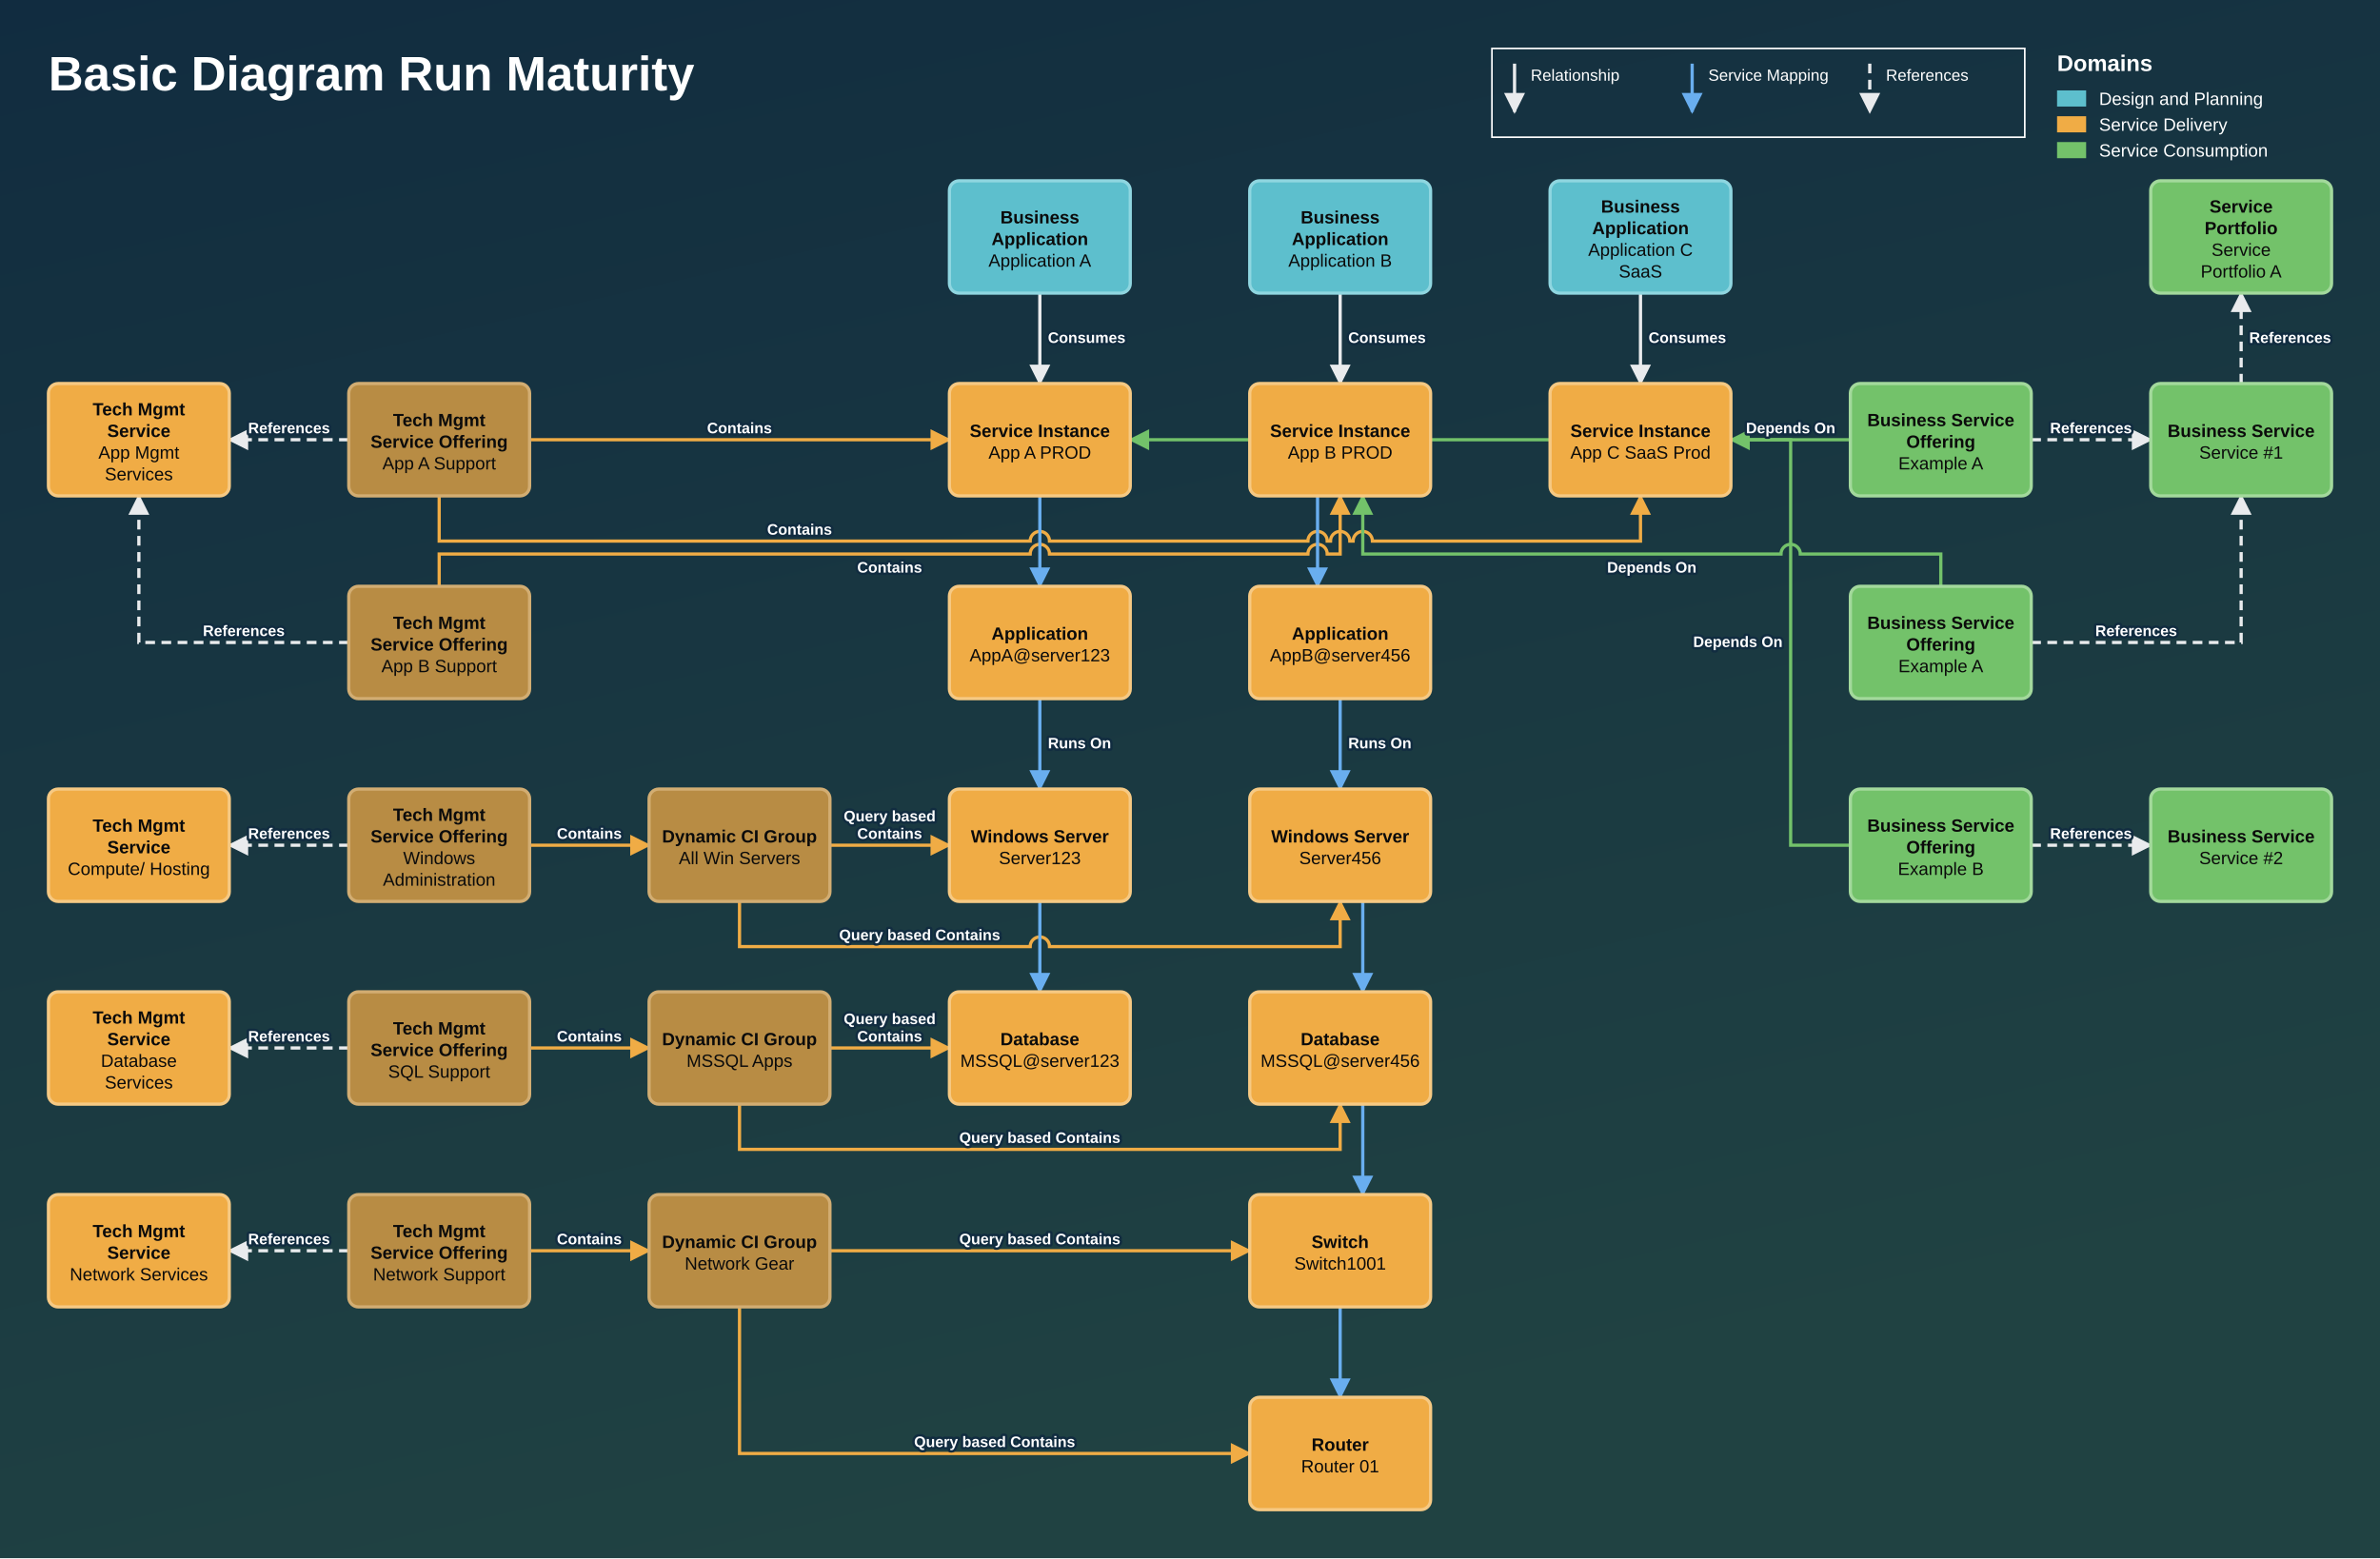
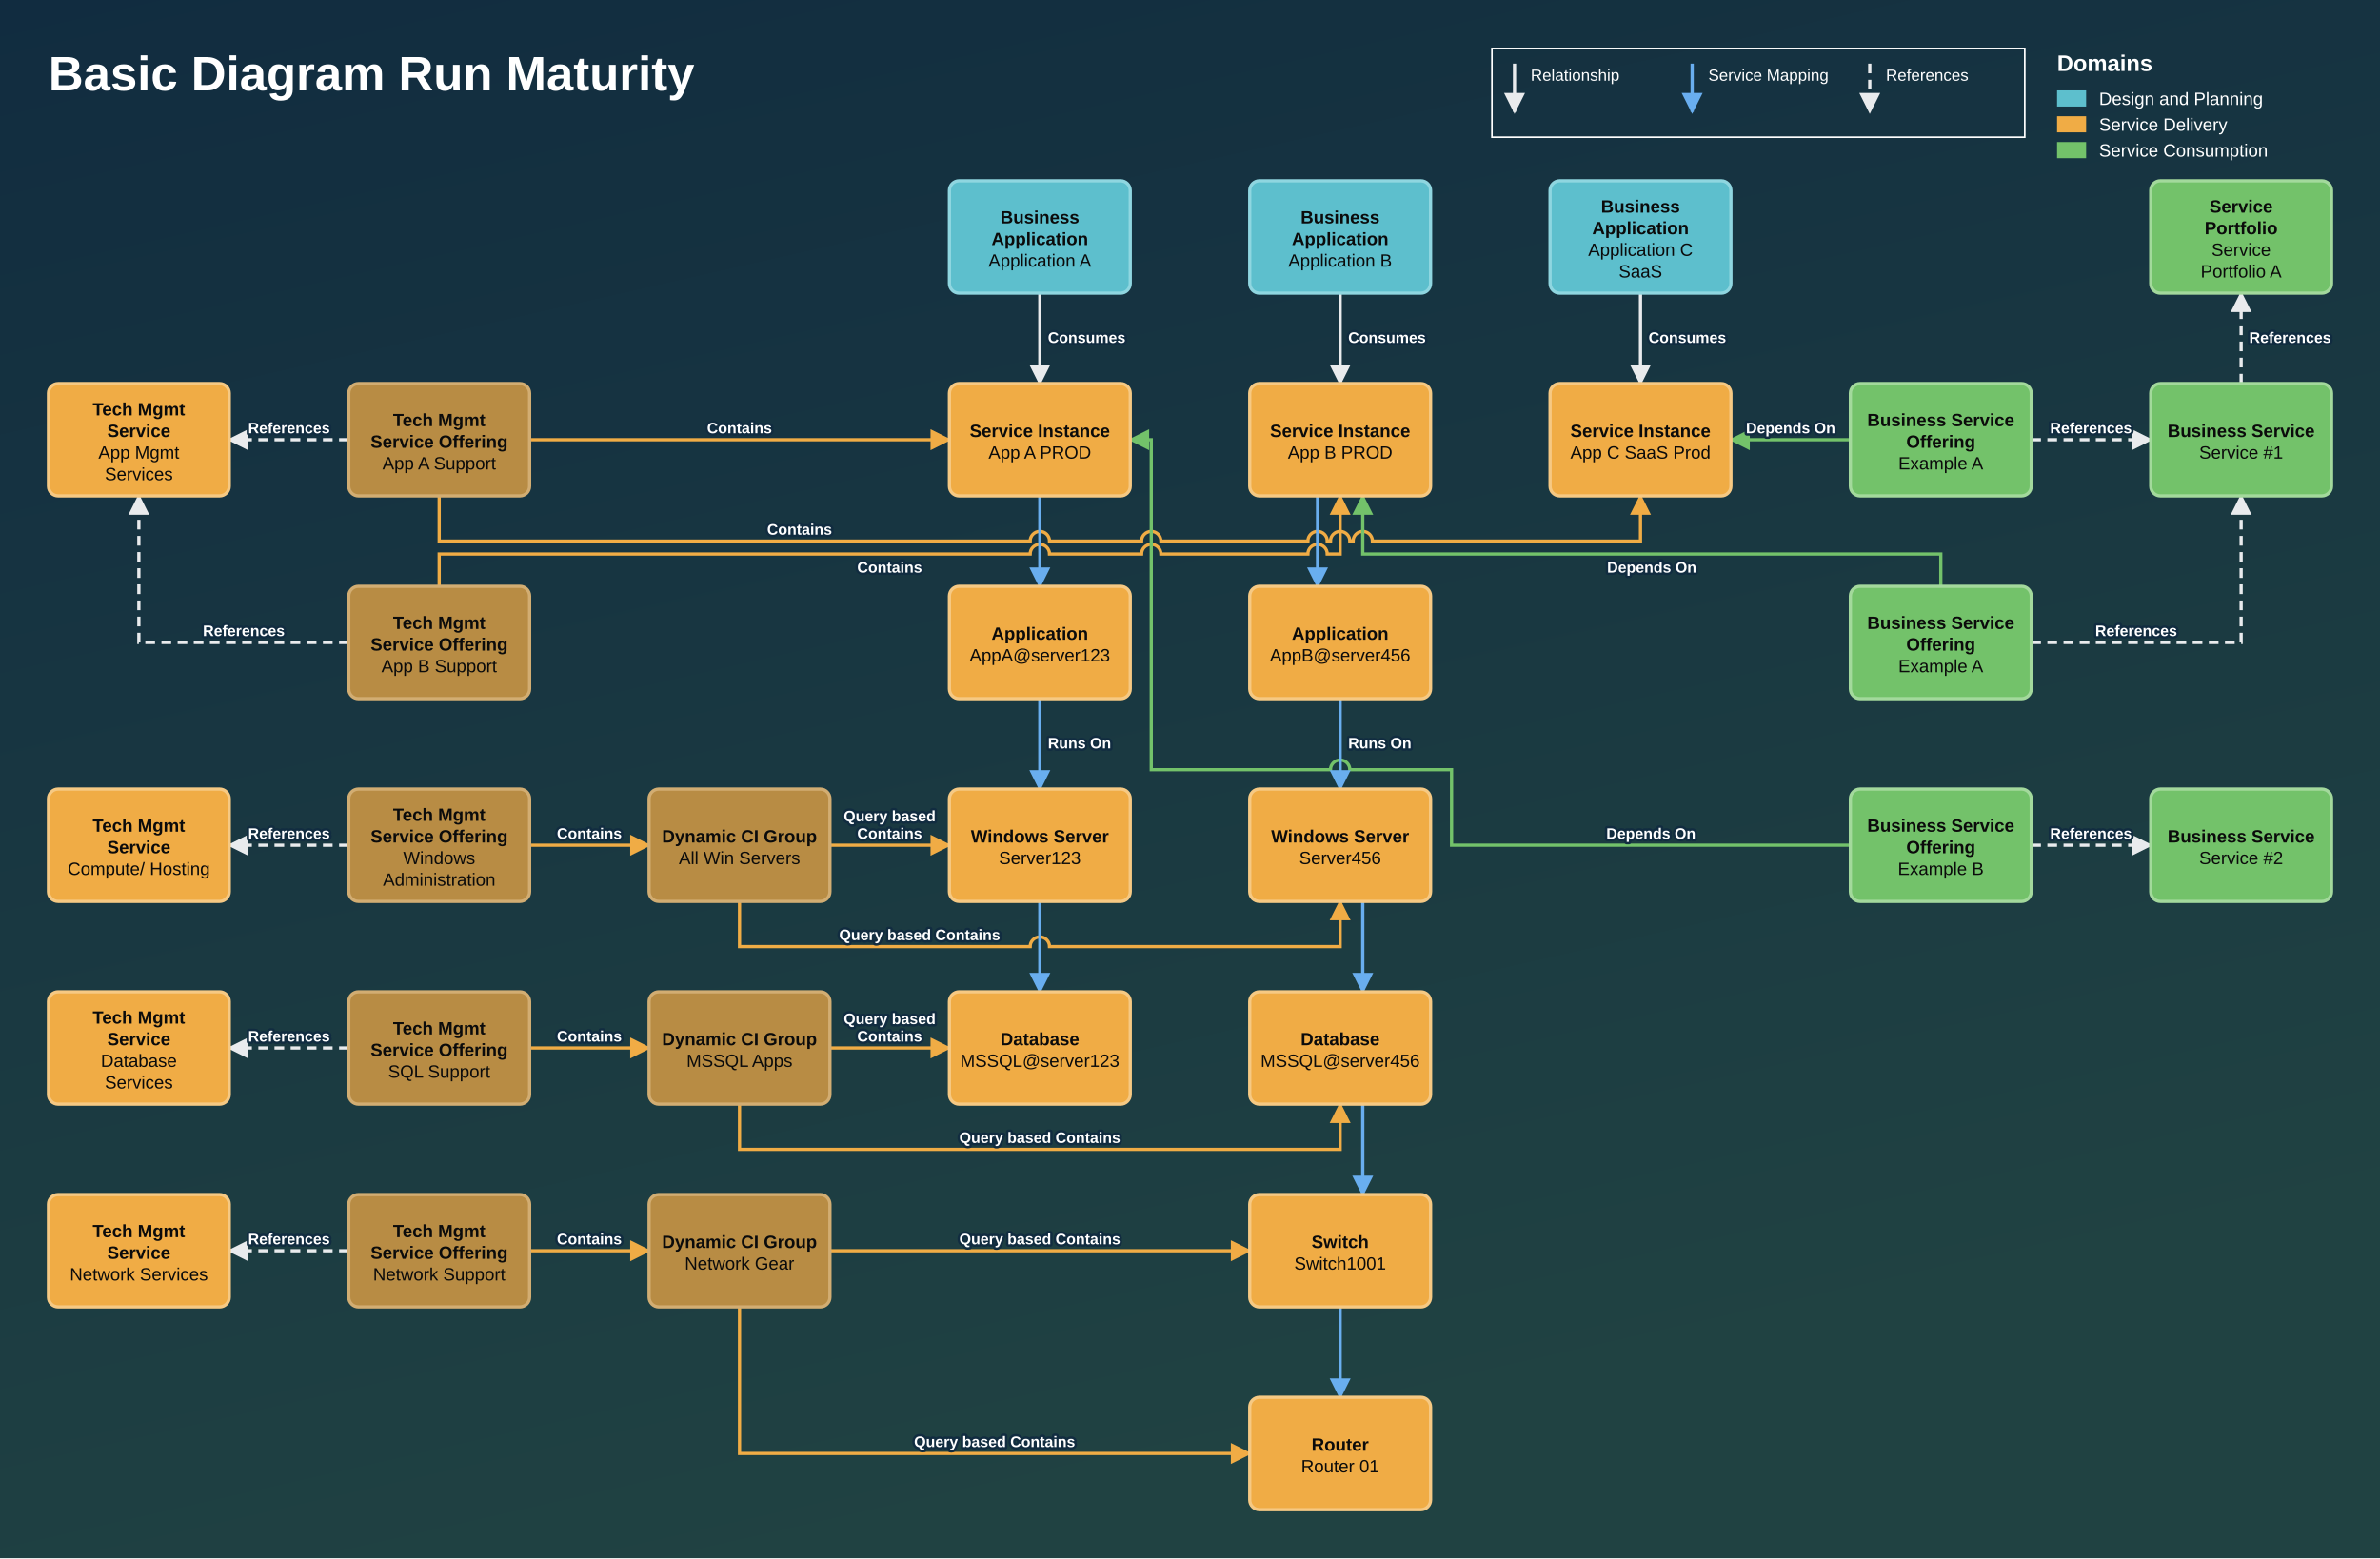
<svg xmlns="http://www.w3.org/2000/svg" viewBox="0 0 1474 965.2" width="1474" height="965.2" font-family="-apple-system, 'Segoe UI', 'Helvetica Neue', Arial, sans-serif">
  <defs>
    <marker id="arw-e9ebed" viewBox="0 0 10 10" refX="9" refY="5" markerWidth="6.5" markerHeight="6.5" orient="auto-start-reverse">
      <path d="M 0 0 L 10 5 L 0 10 z" fill="#e9ebed" />
    </marker>
    <marker id="arw-f0ac45" viewBox="0 0 10 10" refX="9" refY="5" markerWidth="6.5" markerHeight="6.5" orient="auto-start-reverse">
      <path d="M 0 0 L 10 5 L 0 10 z" fill="#f0ac45" />
    </marker>
    <marker id="arw-73c26a" viewBox="0 0 10 10" refX="9" refY="5" markerWidth="6.5" markerHeight="6.5" orient="auto-start-reverse">
      <path d="M 0 0 L 10 5 L 0 10 z" fill="#73c26a" />
    </marker>
    <marker id="arw-69aeef" viewBox="0 0 10 10" refX="9" refY="5" markerWidth="6.5" markerHeight="6.5" orient="auto-start-reverse">
      <path d="M 0 0 L 10 5 L 0 10 z" fill="#69aeef" />
    </marker>
    <linearGradient id="gf-bg" x1="0" y1="0" x2="0.35" y2="1">
      <stop offset="0" stop-color="#112c40" />
      <stop offset="1" stop-color="#204242" />
    </linearGradient>
  </defs>
  <rect x="0" y="0" width="1474" height="965.2" fill="url(#gf-bg)" />
  <text x="30" y="56" font-size="30" font-weight="700" fill="#ffffff">Basic Diagram Run Maturity</text>
  <text x="1274" y="44" font-size="14" font-weight="700" fill="#ffffff">Domains</text>
  <rect x="1274" y="56" width="18" height="10" fill="#5dbfcd" />
  <text x="1300" y="65" font-size="11" fill="#ffffff">Design and Planning</text>
  <rect x="1274" y="72" width="18" height="10" fill="#f0ac45" />
  <text x="1300" y="81" font-size="11" fill="#ffffff">Service Delivery</text>
  <rect x="1274" y="88" width="18" height="10" fill="#73c26a" />
  <text x="1300" y="97" font-size="11" fill="#ffffff">Service Consumption</text>
  <rect x="924" y="30" width="330" height="55" fill="none" stroke="#ffffff" stroke-width="1" />
  <path d="M 938 39.429 L 938 69.286" stroke="#e9ebed" stroke-width="2" marker-end="url(#arw-e9ebed)" />
  <text x="948" y="50" font-size="10" fill="#ffffff">Relationship</text>
  <path d="M 1048 39.429 L 1048 69.286" stroke="#69aeef" stroke-width="2" marker-end="url(#arw-69aeef)" />
  <text x="1058" y="50" font-size="10" fill="#ffffff">Service Mapping</text>
  <path d="M 1158 39.429 L 1158 69.286" stroke="#e9ebed" stroke-width="2" stroke-dasharray="6 4" marker-end="url(#arw-e9ebed)" />
  <text x="1168" y="50" font-size="10" fill="#ffffff">References</text>
  <path d="M 644 181.6 L 644 237.6" fill="none" stroke="#e9ebed" stroke-width="2" marker-end="url(#arw-e9ebed)" />
  <path d="M 830 181.6 L 830 237.6" fill="none" stroke="#e9ebed" stroke-width="2" marker-end="url(#arw-e9ebed)" />
  <path d="M 1016 181.6 L 1016 237.6" fill="none" stroke="#e9ebed" stroke-width="2" marker-end="url(#arw-e9ebed)" />
  <path d="M 328 272.4 L 588 272.4" fill="none" stroke="#f0ac45" stroke-width="2" marker-end="url(#arw-f0ac45)" />
-   <path d="M 272 307.2 L 272 335.2 L 638 335.2 A 6 6 0 0 1 650 335.2 L 810 335.2 A 6 6 0 0 1 822 335.2 L 824 335.2 A 6 6 0 0 1 836 335.2 L 838 335.2 A 6 6 0 0 1 850 335.2 L 1016 335.2 L 1016 307.2" fill="none" stroke="#f0ac45" stroke-width="2" marker-end="url(#arw-f0ac45)" />
-   <path d="M 272 363.2 L 272 343.2 L 638 343.2 A 6 6 0 0 1 650 343.2 L 810 343.2 A 6 6 0 0 1 822 343.2 L 830 343.2 L 830 307.2" fill="none" stroke="#f0ac45" stroke-width="2" marker-end="url(#arw-f0ac45)" />
+   <path d="M 272 307.2 L 272 335.2 L 638 335.2 A 6 6 0 0 1 650 335.2 L 707 335.2 A 6 6 0 0 1 719 335.2 L 810 335.2 A 6 6 0 0 1 822 335.2 L 824 335.2 A 6 6 0 0 1 836 335.2 L 838 335.2 A 6 6 0 0 1 850 335.2 L 1016 335.2 L 1016 307.2" fill="none" stroke="#f0ac45" stroke-width="2" marker-end="url(#arw-f0ac45)" />
+   <path d="M 272 363.2 L 272 343.2 L 638 343.2 A 6 6 0 0 1 650 343.2 L 707 343.2 A 6 6 0 0 1 719 343.2 L 810 343.2 A 6 6 0 0 1 822 343.2 L 830 343.2 L 830 307.2" fill="none" stroke="#f0ac45" stroke-width="2" marker-end="url(#arw-f0ac45)" />
  <path d="M 328 523.6 L 402 523.6" fill="none" stroke="#f0ac45" stroke-width="2" marker-end="url(#arw-f0ac45)" />
  <path d="M 328 649.2 L 402 649.2" fill="none" stroke="#f0ac45" stroke-width="2" marker-end="url(#arw-f0ac45)" />
  <path d="M 328 774.8 L 402 774.8" fill="none" stroke="#f0ac45" stroke-width="2" marker-end="url(#arw-f0ac45)" />
  <path d="M 514 523.6 L 588 523.6" fill="none" stroke="#f0ac45" stroke-width="2" marker-end="url(#arw-f0ac45)" />
  <path d="M 458 558.4 L 458 586.4 L 638 586.4 A 6 6 0 0 1 650 586.4 L 830 586.4 L 830 558.4" fill="none" stroke="#f0ac45" stroke-width="2" marker-end="url(#arw-f0ac45)" />
  <path d="M 514 649.2 L 588 649.2" fill="none" stroke="#f0ac45" stroke-width="2" marker-end="url(#arw-f0ac45)" />
  <path d="M 458 684 L 458 712 L 830 712 L 830 684" fill="none" stroke="#f0ac45" stroke-width="2" marker-end="url(#arw-f0ac45)" />
  <path d="M 514 774.8 L 774 774.8" fill="none" stroke="#f0ac45" stroke-width="2" marker-end="url(#arw-f0ac45)" />
  <path d="M 458 809.6 L 458 900.4 L 774 900.4" fill="none" stroke="#f0ac45" stroke-width="2" marker-end="url(#arw-f0ac45)" />
  <path d="M 1146 272.4 L 1072 272.4" fill="none" stroke="#73c26a" stroke-width="2" marker-end="url(#arw-73c26a)" />
-   <path d="M 1202 363.2 L 1202 343.2 L 1115 343.2 A 6 6 0 0 0 1103 343.2 L 844 343.2 L 844 307.2" fill="none" stroke="#73c26a" stroke-width="2" marker-end="url(#arw-73c26a)" />
-   <path d="M 1146 523.6 L 1109 523.6 L 1109 272.4 L 700 272.4" fill="none" stroke="#73c26a" stroke-width="2" marker-end="url(#arw-73c26a)" />
+   <path d="M 1202 363.2 L 1202 343.2 L 844 343.2 L 844 307.2" fill="none" stroke="#73c26a" stroke-width="2" marker-end="url(#arw-73c26a)" />
+   <path d="M 1146 523.6 L 899 523.6 L 899 476.8 L 836 476.8 A 6 6 0 0 0 824 476.8 L 713 476.8 L 713 272.4 L 700 272.4" fill="none" stroke="#73c26a" stroke-width="2" marker-end="url(#arw-73c26a)" />
  <path d="M 644 307.2 L 644 363.2" fill="none" stroke="#69aeef" stroke-width="2" marker-end="url(#arw-69aeef)" />
  <path d="M 816 307.2 L 816 363.2" fill="none" stroke="#69aeef" stroke-width="2" marker-end="url(#arw-69aeef)" />
  <path d="M 644 432.8 L 644 488.8" fill="none" stroke="#69aeef" stroke-width="2" marker-end="url(#arw-69aeef)" />
  <path d="M 830 432.8 L 830 488.8" fill="none" stroke="#69aeef" stroke-width="2" marker-end="url(#arw-69aeef)" />
  <path d="M 644 558.4 L 644 614.4" fill="none" stroke="#69aeef" stroke-width="2" marker-end="url(#arw-69aeef)" />
  <path d="M 844 558.4 L 844 614.4" fill="none" stroke="#69aeef" stroke-width="2" marker-end="url(#arw-69aeef)" />
  <path d="M 844 684 L 844 740" fill="none" stroke="#69aeef" stroke-width="2" marker-end="url(#arw-69aeef)" />
  <path d="M 830 809.6 L 830 865.6" fill="none" stroke="#69aeef" stroke-width="2" marker-end="url(#arw-69aeef)" />
  <path d="M 216 272.4 L 142 272.4" fill="none" stroke="#e9ebed" stroke-width="2" stroke-dasharray="6 4" marker-end="url(#arw-e9ebed)" />
  <path d="M 216 398 L 86 398 L 86 307.2" fill="none" stroke="#e9ebed" stroke-width="2" stroke-dasharray="6 4" marker-end="url(#arw-e9ebed)" />
  <path d="M 216 523.6 L 142 523.6" fill="none" stroke="#e9ebed" stroke-width="2" stroke-dasharray="6 4" marker-end="url(#arw-e9ebed)" />
  <path d="M 216 649.2 L 142 649.2" fill="none" stroke="#e9ebed" stroke-width="2" stroke-dasharray="6 4" marker-end="url(#arw-e9ebed)" />
  <path d="M 216 774.8 L 142 774.8" fill="none" stroke="#e9ebed" stroke-width="2" stroke-dasharray="6 4" marker-end="url(#arw-e9ebed)" />
  <path d="M 1258 272.4 L 1332 272.4" fill="none" stroke="#e9ebed" stroke-width="2" stroke-dasharray="6 4" marker-end="url(#arw-e9ebed)" />
  <path d="M 1258 398 L 1388 398 L 1388 307.2" fill="none" stroke="#e9ebed" stroke-width="2" stroke-dasharray="6 4" marker-end="url(#arw-e9ebed)" />
  <path d="M 1258 523.6 L 1332 523.6" fill="none" stroke="#e9ebed" stroke-width="2" stroke-dasharray="6 4" marker-end="url(#arw-e9ebed)" />
  <path d="M 1388 237.6 L 1388 181.6" fill="none" stroke="#e9ebed" stroke-width="2" stroke-dasharray="6 4" marker-end="url(#arw-e9ebed)" />
  <g data-id="app-a">
    <rect x="588" y="112" width="112" height="69.6" rx="6" fill="#5dbfcd" stroke="#8fd6e0" stroke-width="2" />
    <text x="644" y="138.4" text-anchor="middle" font-size="11" font-weight="700" fill="#0b0b0b">Business</text>
    <text x="644" y="151.8" text-anchor="middle" font-size="11" font-weight="700" fill="#0b0b0b">Application</text>
    <text x="644" y="165.2" text-anchor="middle" font-size="11" font-weight="400" fill="#0b0b0b">Application A</text>
  </g>
  <g data-id="app-b">
    <rect x="774" y="112" width="112" height="69.6" rx="6" fill="#5dbfcd" stroke="#8fd6e0" stroke-width="2" />
    <text x="830" y="138.4" text-anchor="middle" font-size="11" font-weight="700" fill="#0b0b0b">Business</text>
    <text x="830" y="151.8" text-anchor="middle" font-size="11" font-weight="700" fill="#0b0b0b">Application</text>
    <text x="830" y="165.2" text-anchor="middle" font-size="11" font-weight="400" fill="#0b0b0b">Application B</text>
  </g>
  <g data-id="app-c">
    <rect x="960" y="112" width="112" height="69.6" rx="6" fill="#5dbfcd" stroke="#8fd6e0" stroke-width="2" />
    <text x="1016" y="131.7" text-anchor="middle" font-size="11" font-weight="700" fill="#0b0b0b">Business</text>
    <text x="1016" y="145.1" text-anchor="middle" font-size="11" font-weight="700" fill="#0b0b0b">Application</text>
    <text x="1016" y="158.5" text-anchor="middle" font-size="11" font-weight="400" fill="#0b0b0b">Application C</text>
    <text x="1016" y="171.9" text-anchor="middle" font-size="11" font-weight="400" fill="#0b0b0b">SaaS</text>
  </g>
  <g data-id="portfolio-a">
    <rect x="1332" y="112" width="112" height="69.6" rx="6" fill="#73c26a" stroke="#a3d99c" stroke-width="2" />
    <text x="1388" y="131.7" text-anchor="middle" font-size="11" font-weight="700" fill="#0b0b0b">Service</text>
    <text x="1388" y="145.1" text-anchor="middle" font-size="11" font-weight="700" fill="#0b0b0b">Portfolio</text>
    <text x="1388" y="158.5" text-anchor="middle" font-size="11" font-weight="400" fill="#0b0b0b">Service</text>
    <text x="1388" y="171.9" text-anchor="middle" font-size="11" font-weight="400" fill="#0b0b0b">Portfolio A</text>
  </g>
  <g data-id="app-mgmt">
    <rect x="30" y="237.6" width="112" height="69.6" rx="6" fill="#f0ac45" stroke="#f6c983" stroke-width="2" />
    <text x="86" y="257.3" text-anchor="middle" font-size="11" font-weight="700" fill="#0b0b0b">Tech Mgmt</text>
    <text x="86" y="270.7" text-anchor="middle" font-size="11" font-weight="700" fill="#0b0b0b">Service</text>
    <text x="86" y="284.1" text-anchor="middle" font-size="11" font-weight="400" fill="#0b0b0b">App Mgmt</text>
    <text x="86" y="297.5" text-anchor="middle" font-size="11" font-weight="400" fill="#0b0b0b">Services</text>
  </g>
  <g data-id="app-a-support">
    <rect x="216" y="237.6" width="112" height="69.6" rx="6" fill="#b88c44" stroke="#d2ad72" stroke-width="2" />
    <text x="272" y="264" text-anchor="middle" font-size="11" font-weight="700" fill="#0b0b0b">Tech Mgmt</text>
    <text x="272" y="277.4" text-anchor="middle" font-size="11" font-weight="700" fill="#0b0b0b">Service Offering</text>
    <text x="272" y="290.8" text-anchor="middle" font-size="11" font-weight="400" fill="#0b0b0b">App A Support</text>
  </g>
  <g data-id="app-a-prod">
    <rect x="588" y="237.6" width="112" height="69.6" rx="6" fill="#f0ac45" stroke="#f6c983" stroke-width="2" />
    <text x="644" y="270.7" text-anchor="middle" font-size="11" font-weight="700" fill="#0b0b0b">Service Instance</text>
    <text x="644" y="284.1" text-anchor="middle" font-size="11" font-weight="400" fill="#0b0b0b">App A PROD</text>
  </g>
  <g data-id="app-b-prod">
    <rect x="774" y="237.6" width="112" height="69.6" rx="6" fill="#f0ac45" stroke="#f6c983" stroke-width="2" />
    <text x="830" y="270.7" text-anchor="middle" font-size="11" font-weight="700" fill="#0b0b0b">Service Instance</text>
    <text x="830" y="284.1" text-anchor="middle" font-size="11" font-weight="400" fill="#0b0b0b">App B PROD</text>
  </g>
  <g data-id="app-c-prod">
    <rect x="960" y="237.6" width="112" height="69.6" rx="6" fill="#f0ac45" stroke="#f6c983" stroke-width="2" />
    <text x="1016" y="270.7" text-anchor="middle" font-size="11" font-weight="700" fill="#0b0b0b">Service Instance</text>
    <text x="1016" y="284.1" text-anchor="middle" font-size="11" font-weight="400" fill="#0b0b0b">App C SaaS Prod</text>
  </g>
  <g data-id="example-a1">
    <rect x="1146" y="237.6" width="112" height="69.6" rx="6" fill="#73c26a" stroke="#a3d99c" stroke-width="2" />
    <text x="1202" y="264" text-anchor="middle" font-size="11" font-weight="700" fill="#0b0b0b">Business Service</text>
    <text x="1202" y="277.4" text-anchor="middle" font-size="11" font-weight="700" fill="#0b0b0b">Offering</text>
    <text x="1202" y="290.8" text-anchor="middle" font-size="11" font-weight="400" fill="#0b0b0b">Example A</text>
  </g>
  <g data-id="service-1">
    <rect x="1332" y="237.6" width="112" height="69.6" rx="6" fill="#73c26a" stroke="#a3d99c" stroke-width="2" />
    <text x="1388" y="270.7" text-anchor="middle" font-size="11" font-weight="700" fill="#0b0b0b">Business Service</text>
    <text x="1388" y="284.1" text-anchor="middle" font-size="11" font-weight="400" fill="#0b0b0b">Service #1</text>
  </g>
  <g data-id="app-b-support">
    <rect x="216" y="363.2" width="112" height="69.6" rx="6" fill="#b88c44" stroke="#d2ad72" stroke-width="2" />
    <text x="272" y="389.6" text-anchor="middle" font-size="11" font-weight="700" fill="#0b0b0b">Tech Mgmt</text>
    <text x="272" y="403" text-anchor="middle" font-size="11" font-weight="700" fill="#0b0b0b">Service Offering</text>
    <text x="272" y="416.4" text-anchor="middle" font-size="11" font-weight="400" fill="#0b0b0b">App B Support</text>
  </g>
  <g data-id="appa-ci">
    <rect x="588" y="363.2" width="112" height="69.6" rx="6" fill="#f0ac45" stroke="#f6c983" stroke-width="2" />
    <text x="644" y="396.3" text-anchor="middle" font-size="11" font-weight="700" fill="#0b0b0b">Application</text>
    <text x="644" y="409.7" text-anchor="middle" font-size="11" font-weight="400" fill="#0b0b0b">AppA@server123</text>
  </g>
  <g data-id="appb-ci">
    <rect x="774" y="363.2" width="112" height="69.6" rx="6" fill="#f0ac45" stroke="#f6c983" stroke-width="2" />
    <text x="830" y="396.3" text-anchor="middle" font-size="11" font-weight="700" fill="#0b0b0b">Application</text>
    <text x="830" y="409.7" text-anchor="middle" font-size="11" font-weight="400" fill="#0b0b0b">AppB@server456</text>
  </g>
  <g data-id="example-a2">
    <rect x="1146" y="363.2" width="112" height="69.6" rx="6" fill="#73c26a" stroke="#a3d99c" stroke-width="2" />
    <text x="1202" y="389.6" text-anchor="middle" font-size="11" font-weight="700" fill="#0b0b0b">Business Service</text>
    <text x="1202" y="403" text-anchor="middle" font-size="11" font-weight="700" fill="#0b0b0b">Offering</text>
    <text x="1202" y="416.4" text-anchor="middle" font-size="11" font-weight="400" fill="#0b0b0b">Example A</text>
  </g>
  <g data-id="compute">
    <rect x="30" y="488.8" width="112" height="69.6" rx="6" fill="#f0ac45" stroke="#f6c983" stroke-width="2" />
    <text x="86" y="515.2" text-anchor="middle" font-size="11" font-weight="700" fill="#0b0b0b">Tech Mgmt</text>
    <text x="86" y="528.6" text-anchor="middle" font-size="11" font-weight="700" fill="#0b0b0b">Service</text>
    <text x="86" y="542" text-anchor="middle" font-size="11" font-weight="400" fill="#0b0b0b">Compute/ Hosting</text>
  </g>
  <g data-id="windows-admin">
    <rect x="216" y="488.8" width="112" height="69.6" rx="6" fill="#b88c44" stroke="#d2ad72" stroke-width="2" />
    <text x="272" y="508.5" text-anchor="middle" font-size="11" font-weight="700" fill="#0b0b0b">Tech Mgmt</text>
    <text x="272" y="521.9" text-anchor="middle" font-size="11" font-weight="700" fill="#0b0b0b">Service Offering</text>
    <text x="272" y="535.3" text-anchor="middle" font-size="11" font-weight="400" fill="#0b0b0b">Windows</text>
    <text x="272" y="548.7" text-anchor="middle" font-size="11" font-weight="400" fill="#0b0b0b">Administration</text>
  </g>
  <g data-id="win-servers">
    <rect x="402" y="488.8" width="112" height="69.6" rx="6" fill="#b88c44" stroke="#d2ad72" stroke-width="2" />
    <text x="458" y="521.9" text-anchor="middle" font-size="11" font-weight="700" fill="#0b0b0b">Dynamic CI Group</text>
    <text x="458" y="535.3" text-anchor="middle" font-size="11" font-weight="400" fill="#0b0b0b">All Win Servers</text>
  </g>
  <g data-id="server123">
    <rect x="588" y="488.8" width="112" height="69.6" rx="6" fill="#f0ac45" stroke="#f6c983" stroke-width="2" />
    <text x="644" y="521.9" text-anchor="middle" font-size="11" font-weight="700" fill="#0b0b0b">Windows Server</text>
    <text x="644" y="535.3" text-anchor="middle" font-size="11" font-weight="400" fill="#0b0b0b">Server123</text>
  </g>
  <g data-id="server456">
    <rect x="774" y="488.8" width="112" height="69.6" rx="6" fill="#f0ac45" stroke="#f6c983" stroke-width="2" />
    <text x="830" y="521.9" text-anchor="middle" font-size="11" font-weight="700" fill="#0b0b0b">Windows Server</text>
    <text x="830" y="535.3" text-anchor="middle" font-size="11" font-weight="400" fill="#0b0b0b">Server456</text>
  </g>
  <g data-id="example-b">
    <rect x="1146" y="488.8" width="112" height="69.6" rx="6" fill="#73c26a" stroke="#a3d99c" stroke-width="2" />
    <text x="1202" y="515.2" text-anchor="middle" font-size="11" font-weight="700" fill="#0b0b0b">Business Service</text>
    <text x="1202" y="528.6" text-anchor="middle" font-size="11" font-weight="700" fill="#0b0b0b">Offering</text>
    <text x="1202" y="542" text-anchor="middle" font-size="11" font-weight="400" fill="#0b0b0b">Example B</text>
  </g>
  <g data-id="service-2">
    <rect x="1332" y="488.8" width="112" height="69.6" rx="6" fill="#73c26a" stroke="#a3d99c" stroke-width="2" />
    <text x="1388" y="521.9" text-anchor="middle" font-size="11" font-weight="700" fill="#0b0b0b">Business Service</text>
    <text x="1388" y="535.3" text-anchor="middle" font-size="11" font-weight="400" fill="#0b0b0b">Service #2</text>
  </g>
  <g data-id="database">
    <rect x="30" y="614.4" width="112" height="69.6" rx="6" fill="#f0ac45" stroke="#f6c983" stroke-width="2" />
    <text x="86" y="634.1" text-anchor="middle" font-size="11" font-weight="700" fill="#0b0b0b">Tech Mgmt</text>
    <text x="86" y="647.5" text-anchor="middle" font-size="11" font-weight="700" fill="#0b0b0b">Service</text>
    <text x="86" y="660.9" text-anchor="middle" font-size="11" font-weight="400" fill="#0b0b0b">Database</text>
    <text x="86" y="674.3" text-anchor="middle" font-size="11" font-weight="400" fill="#0b0b0b">Services</text>
  </g>
  <g data-id="sql-support">
    <rect x="216" y="614.4" width="112" height="69.6" rx="6" fill="#b88c44" stroke="#d2ad72" stroke-width="2" />
    <text x="272" y="640.8" text-anchor="middle" font-size="11" font-weight="700" fill="#0b0b0b">Tech Mgmt</text>
    <text x="272" y="654.2" text-anchor="middle" font-size="11" font-weight="700" fill="#0b0b0b">Service Offering</text>
    <text x="272" y="667.6" text-anchor="middle" font-size="11" font-weight="400" fill="#0b0b0b">SQL Support</text>
  </g>
  <g data-id="mssql-apps">
    <rect x="402" y="614.4" width="112" height="69.6" rx="6" fill="#b88c44" stroke="#d2ad72" stroke-width="2" />
    <text x="458" y="647.5" text-anchor="middle" font-size="11" font-weight="700" fill="#0b0b0b">Dynamic CI Group</text>
    <text x="458" y="660.9" text-anchor="middle" font-size="11" font-weight="400" fill="#0b0b0b">MSSQL Apps</text>
  </g>
  <g data-id="mssql123">
    <rect x="588" y="614.4" width="112" height="69.6" rx="6" fill="#f0ac45" stroke="#f6c983" stroke-width="2" />
    <text x="644" y="647.5" text-anchor="middle" font-size="11" font-weight="700" fill="#0b0b0b">Database</text>
    <text x="644" y="660.9" text-anchor="middle" font-size="11" font-weight="400" fill="#0b0b0b">MSSQL@server123</text>
  </g>
  <g data-id="mssql456">
    <rect x="774" y="614.4" width="112" height="69.6" rx="6" fill="#f0ac45" stroke="#f6c983" stroke-width="2" />
    <text x="830" y="647.5" text-anchor="middle" font-size="11" font-weight="700" fill="#0b0b0b">Database</text>
    <text x="830" y="660.9" text-anchor="middle" font-size="11" font-weight="400" fill="#0b0b0b">MSSQL@server456</text>
  </g>
  <g data-id="network">
    <rect x="30" y="740" width="112" height="69.6" rx="6" fill="#f0ac45" stroke="#f6c983" stroke-width="2" />
    <text x="86" y="766.4" text-anchor="middle" font-size="11" font-weight="700" fill="#0b0b0b">Tech Mgmt</text>
    <text x="86" y="779.8" text-anchor="middle" font-size="11" font-weight="700" fill="#0b0b0b">Service</text>
    <text x="86" y="793.2" text-anchor="middle" font-size="11" font-weight="400" fill="#0b0b0b">Network Services</text>
  </g>
  <g data-id="network-support">
    <rect x="216" y="740" width="112" height="69.6" rx="6" fill="#b88c44" stroke="#d2ad72" stroke-width="2" />
    <text x="272" y="766.4" text-anchor="middle" font-size="11" font-weight="700" fill="#0b0b0b">Tech Mgmt</text>
    <text x="272" y="779.8" text-anchor="middle" font-size="11" font-weight="700" fill="#0b0b0b">Service Offering</text>
    <text x="272" y="793.2" text-anchor="middle" font-size="11" font-weight="400" fill="#0b0b0b">Network Support</text>
  </g>
  <g data-id="network-gear">
    <rect x="402" y="740" width="112" height="69.6" rx="6" fill="#b88c44" stroke="#d2ad72" stroke-width="2" />
    <text x="458" y="773.1" text-anchor="middle" font-size="11" font-weight="700" fill="#0b0b0b">Dynamic CI Group</text>
    <text x="458" y="786.5" text-anchor="middle" font-size="11" font-weight="400" fill="#0b0b0b">Network Gear</text>
  </g>
  <g data-id="switch1001">
    <rect x="774" y="740" width="112" height="69.6" rx="6" fill="#f0ac45" stroke="#f6c983" stroke-width="2" />
    <text x="830" y="773.1" text-anchor="middle" font-size="11" font-weight="700" fill="#0b0b0b">Switch</text>
    <text x="830" y="786.5" text-anchor="middle" font-size="11" font-weight="400" fill="#0b0b0b">Switch1001</text>
  </g>
  <g data-id="router01">
    <rect x="774" y="865.6" width="112" height="69.6" rx="6" fill="#f0ac45" stroke="#f6c983" stroke-width="2" />
    <text x="830" y="898.7" text-anchor="middle" font-size="11" font-weight="700" fill="#0b0b0b">Router</text>
    <text x="830" y="912.1" text-anchor="middle" font-size="11" font-weight="400" fill="#0b0b0b">Router 01</text>
  </g>
  <text x="649" y="212.4" text-anchor="start" font-size="9.4" font-weight="600" fill="#ffffff" stroke="#112c40" stroke-width="3" stroke-linejoin="round" paint-order="stroke">Consumes</text>
  <text x="835" y="212.4" text-anchor="start" font-size="9.4" font-weight="600" fill="#ffffff" stroke="#112c40" stroke-width="3" stroke-linejoin="round" paint-order="stroke">Consumes</text>
  <text x="1021" y="212.4" text-anchor="start" font-size="9.4" font-weight="600" fill="#ffffff" stroke="#112c40" stroke-width="3" stroke-linejoin="round" paint-order="stroke">Consumes</text>
  <text x="458" y="268.4" text-anchor="middle" font-size="9.4" font-weight="600" fill="#ffffff" stroke="#112c40" stroke-width="3" stroke-linejoin="round" paint-order="stroke">Contains</text>
  <text x="495.2" y="331.2" text-anchor="middle" font-size="9.4" font-weight="600" fill="#ffffff" stroke="#112c40" stroke-width="3" stroke-linejoin="round" paint-order="stroke">Contains</text>
  <text x="551" y="354.7" text-anchor="middle" font-size="9.4" font-weight="600" fill="#ffffff" stroke="#112c40" stroke-width="3" stroke-linejoin="round" paint-order="stroke">Contains</text>
  <text x="365" y="519.6" text-anchor="middle" font-size="9.4" font-weight="600" fill="#ffffff" stroke="#112c40" stroke-width="3" stroke-linejoin="round" paint-order="stroke">Contains</text>
  <text x="365" y="645.2" text-anchor="middle" font-size="9.4" font-weight="600" fill="#ffffff" stroke="#112c40" stroke-width="3" stroke-linejoin="round" paint-order="stroke">Contains</text>
  <text x="365" y="770.8" text-anchor="middle" font-size="9.4" font-weight="600" fill="#ffffff" stroke="#112c40" stroke-width="3" stroke-linejoin="round" paint-order="stroke">Contains</text>
  <text x="551" y="508.8" text-anchor="middle" font-size="9.4" font-weight="600" fill="#ffffff" stroke="#112c40" stroke-width="3" stroke-linejoin="round" paint-order="stroke">Query based<tspan x="551" dy="10.8">Contains</tspan>
  </text>
  <text x="569.6" y="582.4" text-anchor="middle" font-size="9.4" font-weight="600" fill="#ffffff" stroke="#112c40" stroke-width="3" stroke-linejoin="round" paint-order="stroke">Query based Contains</text>
  <text x="551" y="634.4" text-anchor="middle" font-size="9.4" font-weight="600" fill="#ffffff" stroke="#112c40" stroke-width="3" stroke-linejoin="round" paint-order="stroke">Query based<tspan x="551" dy="10.8">Contains</tspan>
  </text>
  <text x="644" y="708" text-anchor="middle" font-size="9.4" font-weight="600" fill="#ffffff" stroke="#112c40" stroke-width="3" stroke-linejoin="round" paint-order="stroke">Query based Contains</text>
  <text x="644" y="770.8" text-anchor="middle" font-size="9.4" font-weight="600" fill="#ffffff" stroke="#112c40" stroke-width="3" stroke-linejoin="round" paint-order="stroke">Query based Contains</text>
  <text x="616" y="896.4" text-anchor="middle" font-size="9.4" font-weight="600" fill="#ffffff" stroke="#112c40" stroke-width="3" stroke-linejoin="round" paint-order="stroke">Query based Contains</text>
  <text x="1109" y="268.4" text-anchor="middle" font-size="9.4" font-weight="600" fill="#ffffff" stroke="#112c40" stroke-width="3" stroke-linejoin="round" paint-order="stroke">Depends On</text>
  <text x="1023" y="354.7" text-anchor="middle" font-size="9.4" font-weight="600" fill="#ffffff" stroke="#112c40" stroke-width="3" stroke-linejoin="round" paint-order="stroke">Depends On</text>
-   <text x="1104" y="400.8" text-anchor="end" font-size="9.4" font-weight="600" fill="#ffffff" stroke="#112c40" stroke-width="3" stroke-linejoin="round" paint-order="stroke">Depends On</text>
+   <text x="1022.5" y="519.6" text-anchor="middle" font-size="9.4" font-weight="600" fill="#ffffff" stroke="#112c40" stroke-width="3" stroke-linejoin="round" paint-order="stroke">Depends On</text>
  <text x="649" y="463.6" text-anchor="start" font-size="9.4" font-weight="600" fill="#ffffff" stroke="#112c40" stroke-width="3" stroke-linejoin="round" paint-order="stroke">Runs On</text>
  <text x="835" y="463.6" text-anchor="start" font-size="9.4" font-weight="600" fill="#ffffff" stroke="#112c40" stroke-width="3" stroke-linejoin="round" paint-order="stroke">Runs On</text>
  <text x="179" y="268.4" text-anchor="middle" font-size="9.4" font-weight="600" fill="#ffffff" stroke="#112c40" stroke-width="3" stroke-linejoin="round" paint-order="stroke">References</text>
  <text x="151" y="394" text-anchor="middle" font-size="9.4" font-weight="600" fill="#ffffff" stroke="#112c40" stroke-width="3" stroke-linejoin="round" paint-order="stroke">References</text>
  <text x="179" y="519.6" text-anchor="middle" font-size="9.4" font-weight="600" fill="#ffffff" stroke="#112c40" stroke-width="3" stroke-linejoin="round" paint-order="stroke">References</text>
  <text x="179" y="645.2" text-anchor="middle" font-size="9.4" font-weight="600" fill="#ffffff" stroke="#112c40" stroke-width="3" stroke-linejoin="round" paint-order="stroke">References</text>
  <text x="179" y="770.8" text-anchor="middle" font-size="9.4" font-weight="600" fill="#ffffff" stroke="#112c40" stroke-width="3" stroke-linejoin="round" paint-order="stroke">References</text>
  <text x="1295" y="268.4" text-anchor="middle" font-size="9.4" font-weight="600" fill="#ffffff" stroke="#112c40" stroke-width="3" stroke-linejoin="round" paint-order="stroke">References</text>
  <text x="1323" y="394" text-anchor="middle" font-size="9.4" font-weight="600" fill="#ffffff" stroke="#112c40" stroke-width="3" stroke-linejoin="round" paint-order="stroke">References</text>
  <text x="1295" y="519.6" text-anchor="middle" font-size="9.4" font-weight="600" fill="#ffffff" stroke="#112c40" stroke-width="3" stroke-linejoin="round" paint-order="stroke">References</text>
  <text x="1393" y="212.4" text-anchor="start" font-size="9.4" font-weight="600" fill="#ffffff" stroke="#112c40" stroke-width="3" stroke-linejoin="round" paint-order="stroke">References</text>
</svg>
